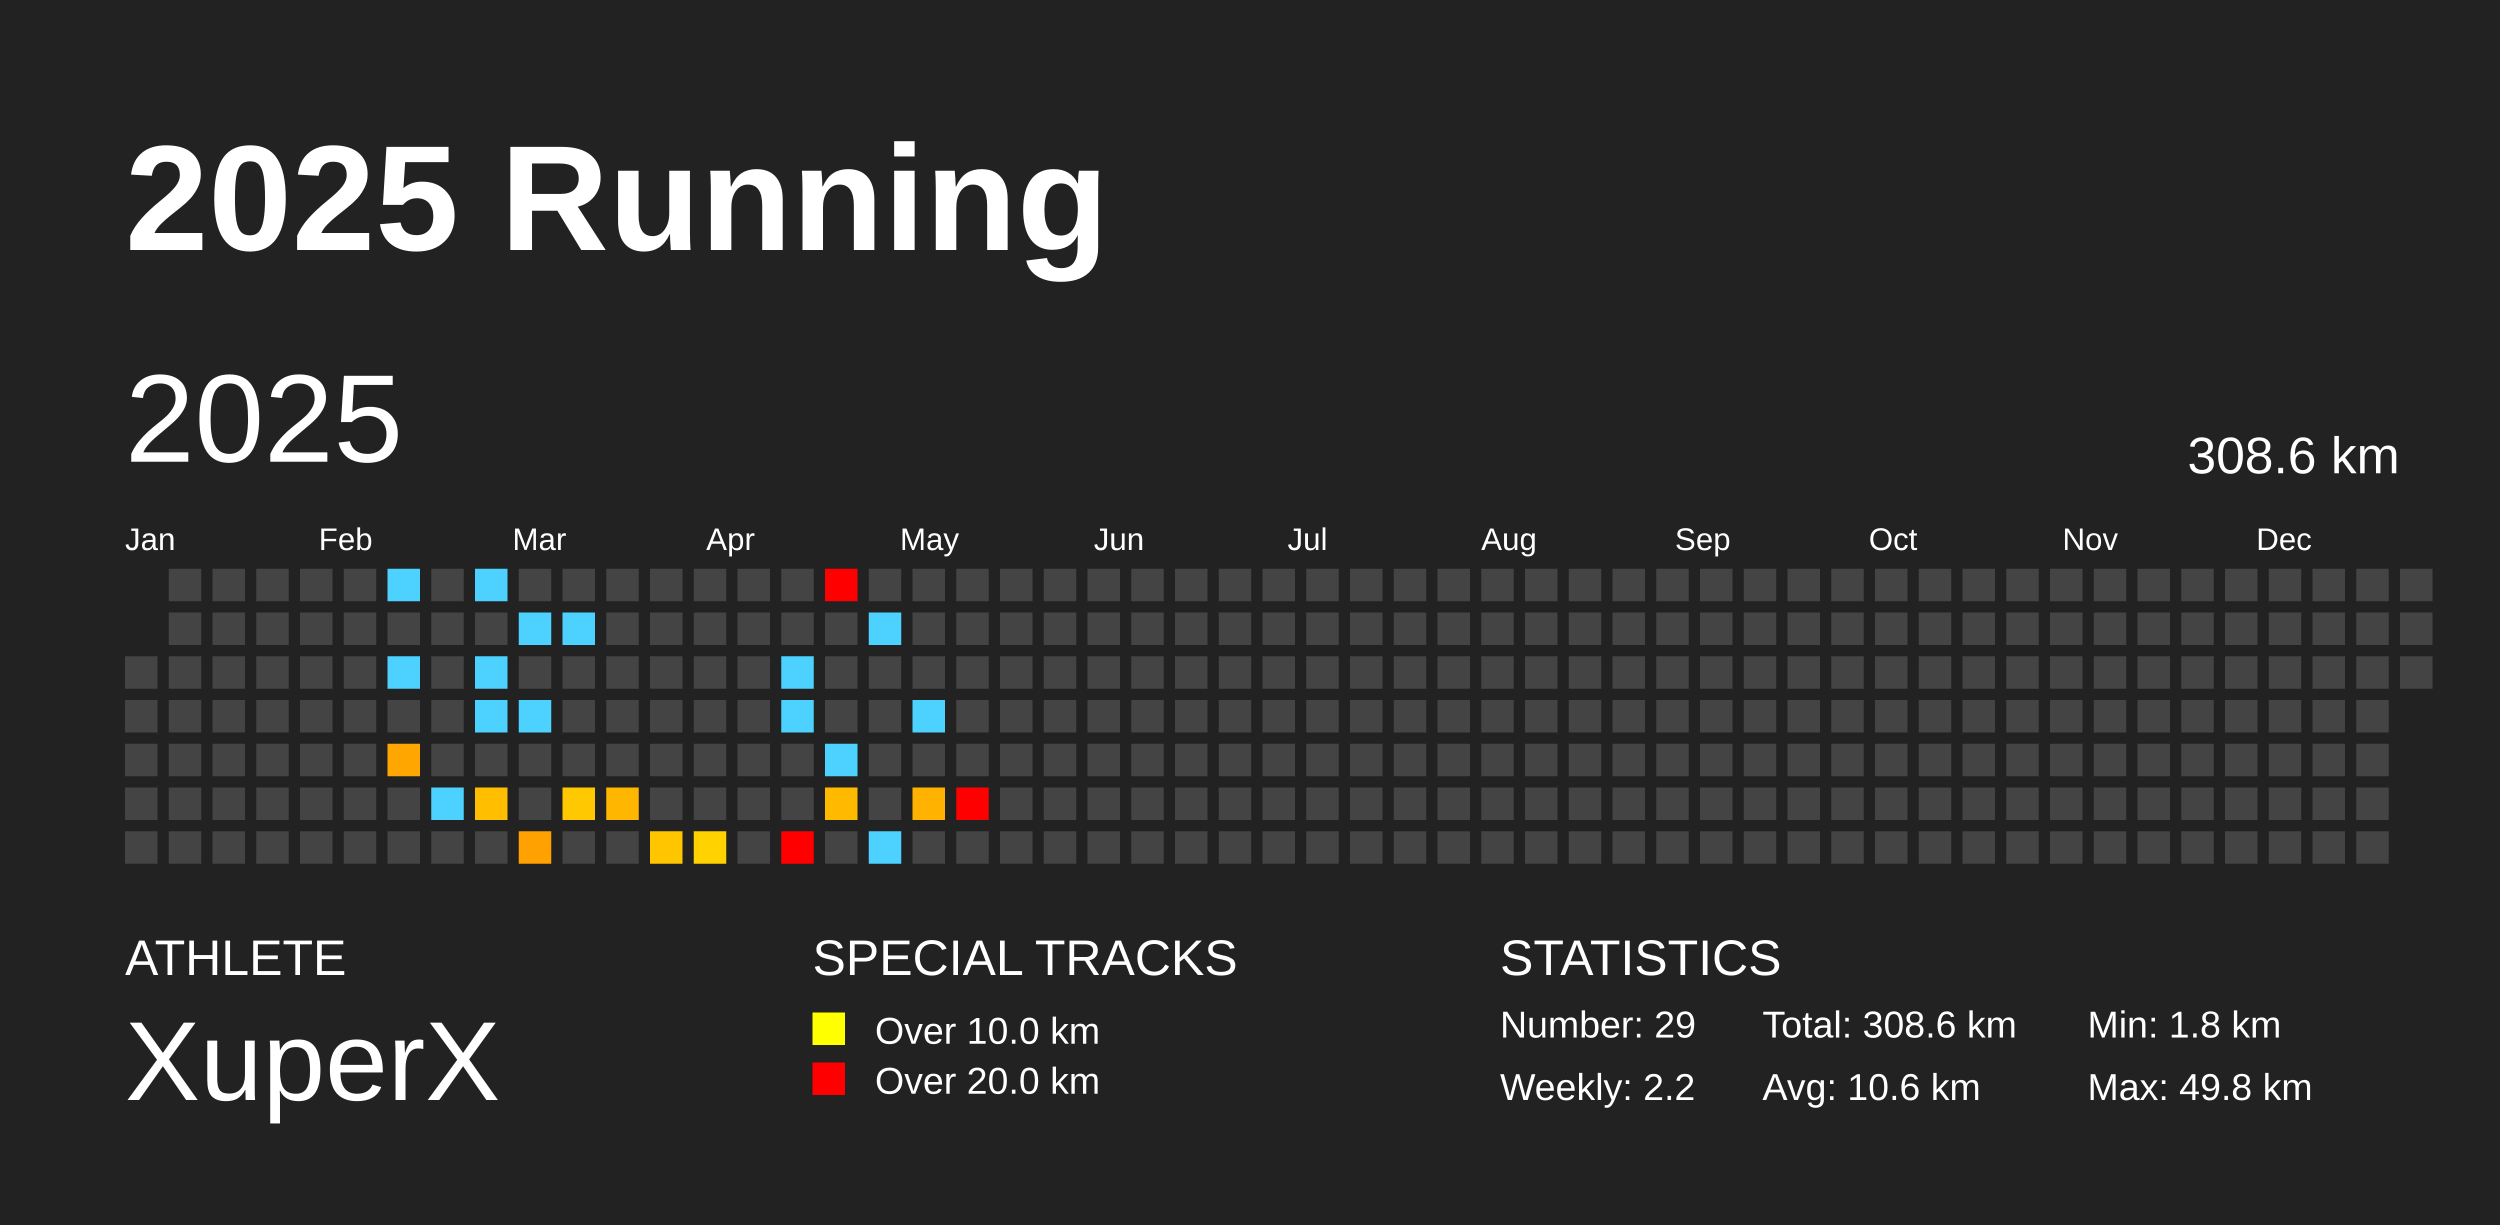
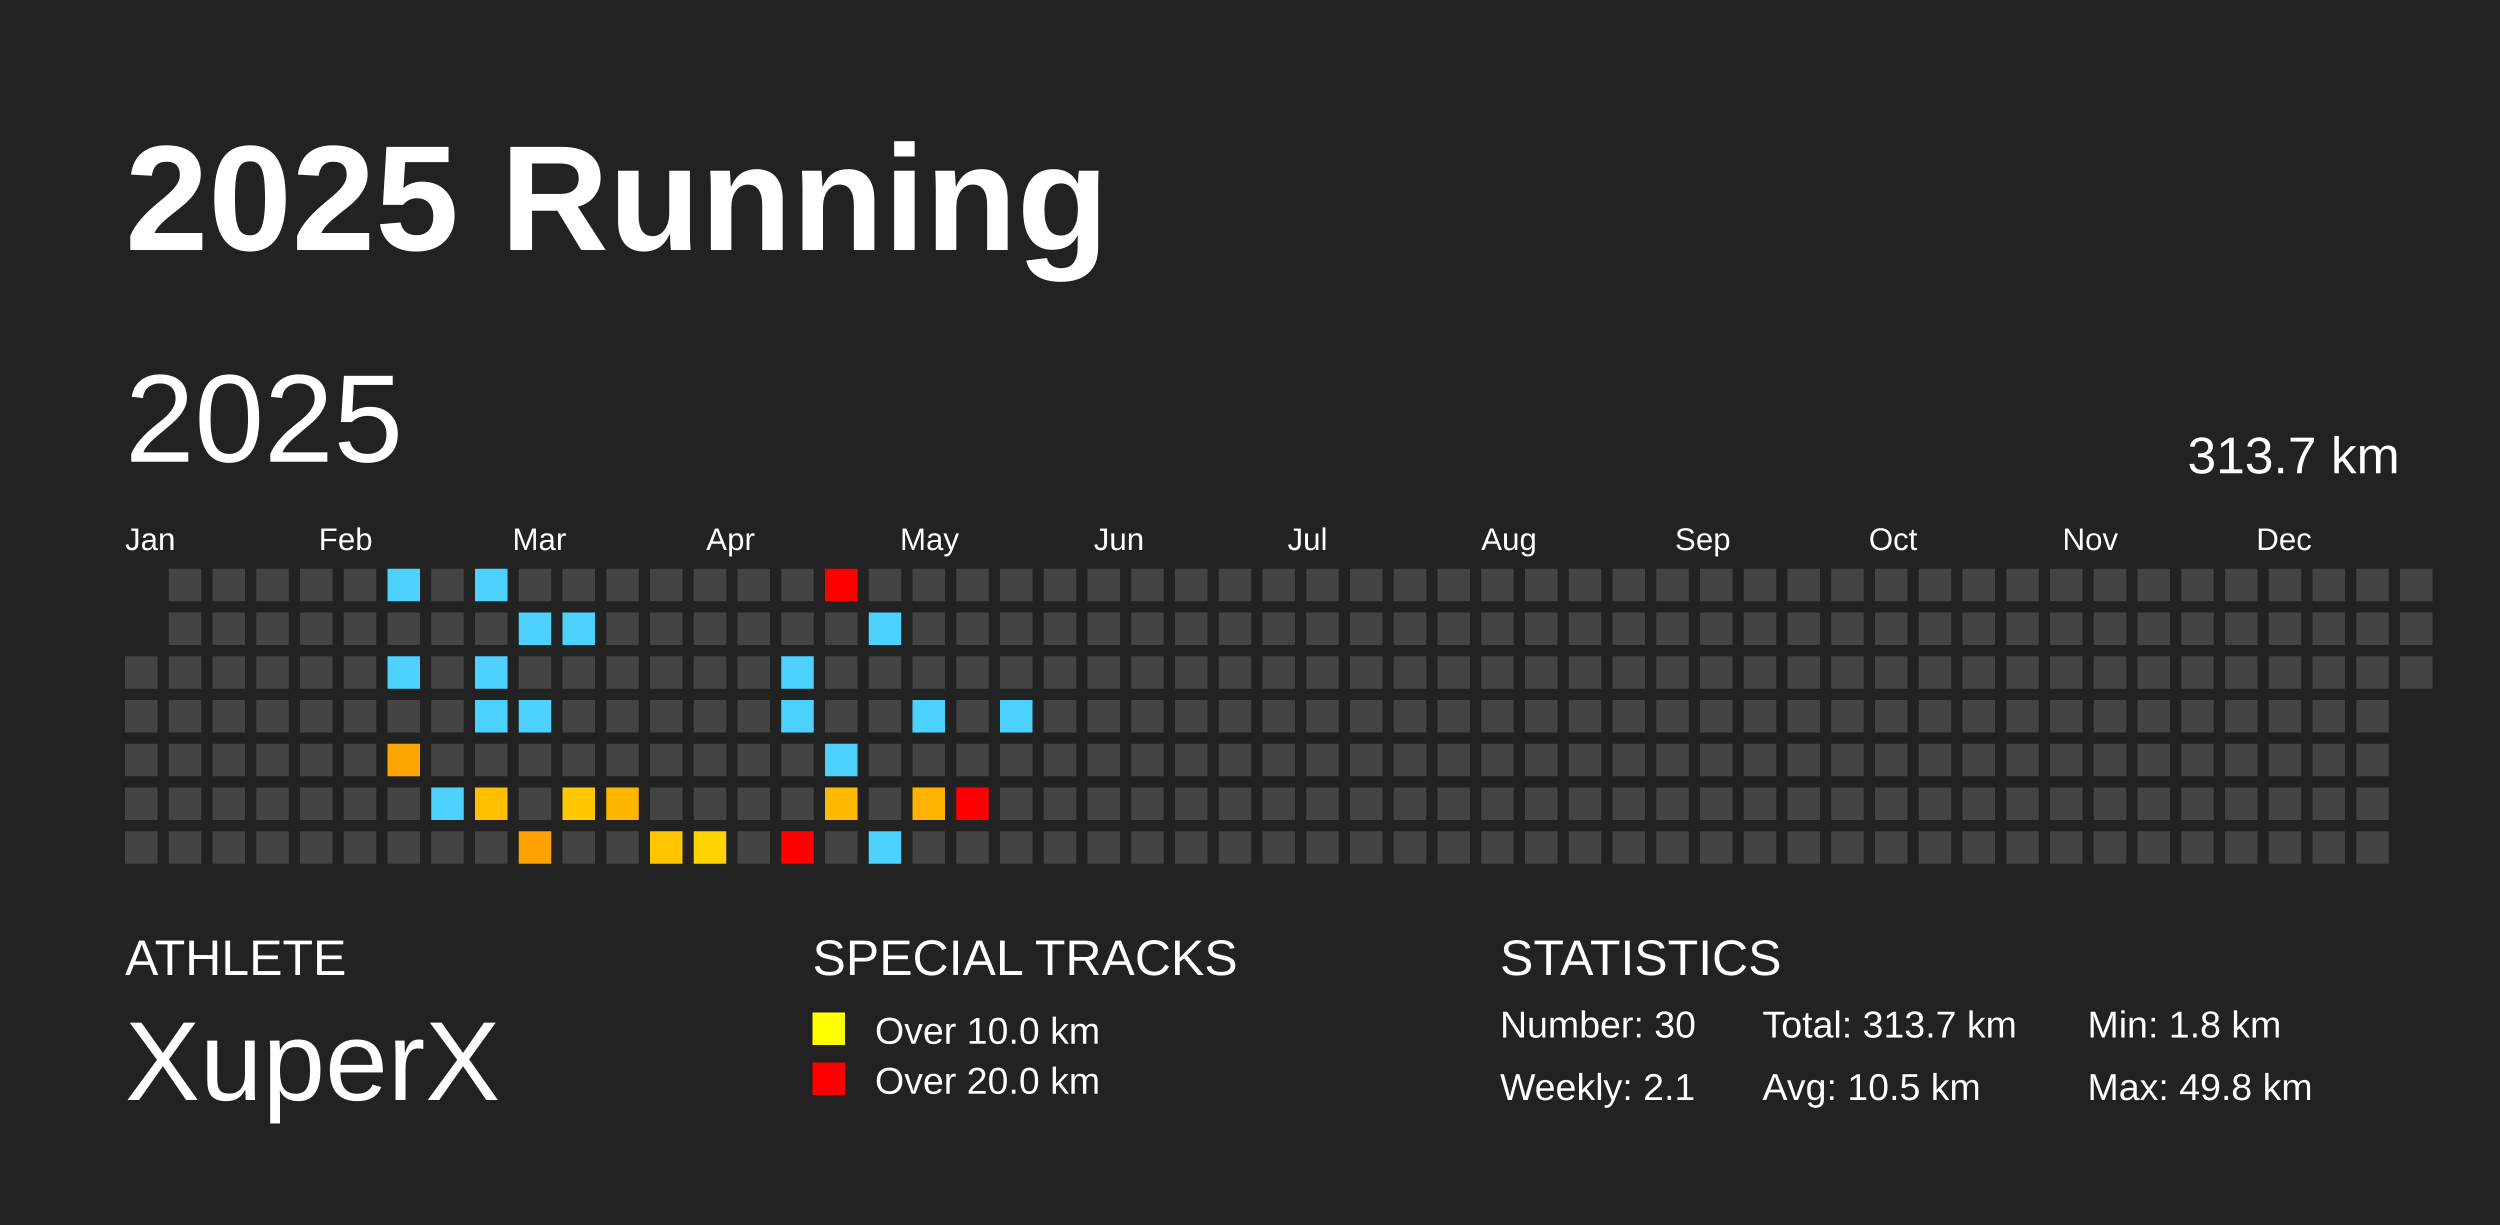
<svg xmlns="http://www.w3.org/2000/svg" baseProfile="full" height="98mm" version="1.1" viewBox="0,0,200,98" width="200mm">
  <defs />
  <rect fill="#222222" height="98" width="200" x="0" y="0" />
  <text fill="#FFFFFF" style="font-size:12px; font-family:Arial; font-weight:bold;" x="10" y="20">2025 Running</text>
  <text fill="#FFFFFF" style="font-size:4px; font-family:Arial" x="10" y="78">ATHLETE</text>
  <text fill="#FFFFFF" style="font-size:9px; font-family:Arial" x="10" y="88">XuperX</text>
  <text fill="#FFFFFF" style="font-size:4px; font-family:Arial" x="65" y="78">SPECIAL TRACKS</text>
  <rect fill="yellow" height="2.6" width="2.6" x="65" y="81" />
  <text fill="#FFFFFF" style="font-size:3px; font-family:Arial" x="70" y="83.5">Over 10.0 km</text>
  <rect fill="red" height="2.6" width="2.6" x="65" y="85" />
  <text fill="#FFFFFF" style="font-size:3px; font-family:Arial" x="70" y="87.5">Over 20.0 km</text>
  <text fill="#FFFFFF" style="font-size:4px; font-family:Arial" x="120" y="78">STATISTICS</text>
-   <text fill="#FFFFFF" style="font-size:3px; font-family:Arial" x="120" y="83">Number: 29</text>
-   <text fill="#FFFFFF" style="font-size:3px; font-family:Arial" x="120" y="88">Weekly: 2.2</text>
-   <text fill="#FFFFFF" style="font-size:3px; font-family:Arial" x="141" y="83">Total: 308.6 km</text>
-   <text fill="#FFFFFF" style="font-size:3px; font-family:Arial" x="141" y="88">Avg: 10.6 km</text>
+   <text fill="#FFFFFF" style="font-size:3px; font-family:Arial" x="120" y="83">Number: 30</text>
+   <text fill="#FFFFFF" style="font-size:3px; font-family:Arial" x="120" y="88">Weekly: 2.1</text>
+   <text fill="#FFFFFF" style="font-size:3px; font-family:Arial" x="141" y="83">Total: 313.7 km</text>
+   <text fill="#FFFFFF" style="font-size:3px; font-family:Arial" x="141" y="88">Avg: 10.5 km</text>
  <text fill="#FFFFFF" style="font-size:3px; font-family:Arial" x="167" y="83">Min: 1.8 km</text>
  <text fill="#FFFFFF" style="font-size:3px; font-family:Arial" x="167" y="88">Max: 49.8 km</text>
  <text dominant-baseline="hanging" fill="#FFFFFF" style="font-size:10.0px; font-family:Arial;" x="10" y="30">2025</text>
-   <text dominant-baseline="hanging" fill="#FFFFFF" style="font-size:4.125px; font-family:Arial;" x="175" y="35">308.6 km</text>
+   <text dominant-baseline="hanging" fill="#FFFFFF" style="font-size:4.125px; font-family:Arial;" x="175" y="35">313.7 km</text>
  <text fill="#FFFFFF" style="font-size:2.5px; font-family:Arial" x="10.0" y="44">Jan</text>
  <text fill="#FFFFFF" style="font-size:2.5px; font-family:Arial" x="25.5" y="44">Feb</text>
  <text fill="#FFFFFF" style="font-size:2.5px; font-family:Arial" x="41.0" y="44">Mar</text>
  <text fill="#FFFFFF" style="font-size:2.5px; font-family:Arial" x="56.5" y="44">Apr</text>
  <text fill="#FFFFFF" style="font-size:2.5px; font-family:Arial" x="72.0" y="44">May</text>
  <text fill="#FFFFFF" style="font-size:2.5px; font-family:Arial" x="87.5" y="44">Jun</text>
  <text fill="#FFFFFF" style="font-size:2.5px; font-family:Arial" x="103.0" y="44">Jul</text>
  <text fill="#FFFFFF" style="font-size:2.5px; font-family:Arial" x="118.5" y="44">Aug</text>
  <text fill="#FFFFFF" style="font-size:2.5px; font-family:Arial" x="134.0" y="44">Sep</text>
  <text fill="#FFFFFF" style="font-size:2.5px; font-family:Arial" x="149.5" y="44">Oct</text>
  <text fill="#FFFFFF" style="font-size:2.5px; font-family:Arial" x="165.0" y="44">Nov</text>
  <text fill="#FFFFFF" style="font-size:2.5px; font-family:Arial" x="180.5" y="44">Dec</text>
  <rect fill="#444444" height="2.6" width="2.6" x="10.0" y="52.5" />
  <rect fill="#444444" height="2.6" width="2.6" x="10.0" y="56.0" />
  <rect fill="#444444" height="2.6" width="2.6" x="10.0" y="59.5" />
  <rect fill="#444444" height="2.6" width="2.6" x="10.0" y="63.0" />
  <rect fill="#444444" height="2.6" width="2.6" x="10.0" y="66.5" />
  <rect fill="#444444" height="2.6" width="2.6" x="13.5" y="45.5" />
  <rect fill="#444444" height="2.6" width="2.6" x="13.5" y="49.0" />
  <rect fill="#444444" height="2.6" width="2.6" x="13.5" y="52.5" />
  <rect fill="#444444" height="2.6" width="2.6" x="13.5" y="56.0" />
  <rect fill="#444444" height="2.6" width="2.6" x="13.5" y="59.5" />
  <rect fill="#444444" height="2.6" width="2.6" x="13.5" y="63.0" />
  <rect fill="#444444" height="2.6" width="2.6" x="13.5" y="66.5" />
  <rect fill="#444444" height="2.6" width="2.6" x="17.0" y="45.5" />
  <rect fill="#444444" height="2.6" width="2.6" x="17.0" y="49.0" />
  <rect fill="#444444" height="2.6" width="2.6" x="17.0" y="52.5" />
  <rect fill="#444444" height="2.6" width="2.6" x="17.0" y="56.0" />
  <rect fill="#444444" height="2.6" width="2.6" x="17.0" y="59.5" />
  <rect fill="#444444" height="2.6" width="2.6" x="17.0" y="63.0" />
  <rect fill="#444444" height="2.6" width="2.6" x="17.0" y="66.5" />
  <rect fill="#444444" height="2.6" width="2.6" x="20.5" y="45.5" />
  <rect fill="#444444" height="2.6" width="2.6" x="20.5" y="49.0" />
  <rect fill="#444444" height="2.6" width="2.6" x="20.5" y="52.5" />
  <rect fill="#444444" height="2.6" width="2.6" x="20.5" y="56.0" />
  <rect fill="#444444" height="2.6" width="2.6" x="20.5" y="59.5" />
  <rect fill="#444444" height="2.6" width="2.6" x="20.5" y="63.0" />
  <rect fill="#444444" height="2.6" width="2.6" x="20.5" y="66.5" />
  <rect fill="#444444" height="2.6" width="2.6" x="24.0" y="45.5" />
  <rect fill="#444444" height="2.6" width="2.6" x="24.0" y="49.0" />
  <rect fill="#444444" height="2.6" width="2.6" x="24.0" y="52.5" />
  <rect fill="#444444" height="2.6" width="2.6" x="24.0" y="56.0" />
  <rect fill="#444444" height="2.6" width="2.6" x="24.0" y="59.5" />
  <rect fill="#444444" height="2.6" width="2.6" x="24.0" y="63.0" />
  <rect fill="#444444" height="2.6" width="2.6" x="24.0" y="66.5" />
  <rect fill="#444444" height="2.6" width="2.6" x="27.5" y="45.5" />
  <rect fill="#444444" height="2.6" width="2.6" x="27.5" y="49.0" />
  <rect fill="#444444" height="2.6" width="2.6" x="27.5" y="52.5" />
  <rect fill="#444444" height="2.6" width="2.6" x="27.5" y="56.0" />
  <rect fill="#444444" height="2.6" width="2.6" x="27.5" y="59.5" />
  <rect fill="#444444" height="2.6" width="2.6" x="27.5" y="63.0" />
  <rect fill="#444444" height="2.6" width="2.6" x="27.5" y="66.5" />
  <rect fill="#4dd2ff" height="2.6" width="2.6" x="31.0" y="45.5" />
  <rect fill="#444444" height="2.6" width="2.6" x="31.0" y="49.0" />
  <rect fill="#4dd2ff" height="2.6" width="2.6" x="31.0" y="52.5" />
  <rect fill="#444444" height="2.6" width="2.6" x="31.0" y="56.0" />
  <rect fill="#ffa700" height="2.6" width="2.6" x="31.0" y="59.5" />
  <rect fill="#444444" height="2.6" width="2.6" x="31.0" y="63.0" />
  <rect fill="#444444" height="2.6" width="2.6" x="31.0" y="66.5" />
  <rect fill="#444444" height="2.6" width="2.6" x="34.5" y="45.5" />
  <rect fill="#444444" height="2.6" width="2.6" x="34.5" y="49.0" />
  <rect fill="#444444" height="2.6" width="2.6" x="34.5" y="52.5" />
  <rect fill="#444444" height="2.6" width="2.6" x="34.5" y="56.0" />
  <rect fill="#444444" height="2.6" width="2.6" x="34.5" y="59.5" />
  <rect fill="#4dd2ff" height="2.6" width="2.6" x="34.5" y="63.0" />
  <rect fill="#444444" height="2.6" width="2.6" x="34.5" y="66.5" />
  <rect fill="#4dd2ff" height="2.6" width="2.6" x="38.0" y="45.5" />
  <rect fill="#444444" height="2.6" width="2.6" x="38.0" y="49.0" />
  <rect fill="#4dd2ff" height="2.6" width="2.6" x="38.0" y="52.5" />
  <rect fill="#4dd2ff" height="2.6" width="2.6" x="38.0" y="56.0" />
  <rect fill="#444444" height="2.6" width="2.6" x="38.0" y="59.5" />
  <rect fill="#ffbe00" height="2.6" width="2.6" x="38.0" y="63.0" />
  <rect fill="#444444" height="2.6" width="2.6" x="38.0" y="66.5" />
  <rect fill="#444444" height="2.6" width="2.6" x="41.5" y="45.5" />
  <rect fill="#4dd2ff" height="2.6" width="2.6" x="41.5" y="49.0" />
  <rect fill="#444444" height="2.6" width="2.6" x="41.5" y="52.5" />
  <rect fill="#4dd2ff" height="2.6" width="2.6" x="41.5" y="56.0" />
  <rect fill="#444444" height="2.6" width="2.6" x="41.5" y="59.5" />
  <rect fill="#444444" height="2.6" width="2.6" x="41.5" y="63.0" />
  <rect fill="#ffa100" height="2.6" width="2.6" x="41.5" y="66.5" />
  <rect fill="#444444" height="2.6" width="2.6" x="45.0" y="45.5" />
  <rect fill="#4dd2ff" height="2.6" width="2.6" x="45.0" y="49.0" />
  <rect fill="#444444" height="2.6" width="2.6" x="45.0" y="52.5" />
  <rect fill="#444444" height="2.6" width="2.6" x="45.0" y="56.0" />
  <rect fill="#444444" height="2.6" width="2.6" x="45.0" y="59.5" />
  <rect fill="#ffc800" height="2.6" width="2.6" x="45.0" y="63.0" />
  <rect fill="#444444" height="2.6" width="2.6" x="45.0" y="66.5" />
  <rect fill="#444444" height="2.6" width="2.6" x="48.5" y="45.5" />
  <rect fill="#444444" height="2.6" width="2.6" x="48.5" y="49.0" />
  <rect fill="#444444" height="2.6" width="2.6" x="48.5" y="52.5" />
  <rect fill="#444444" height="2.6" width="2.6" x="48.5" y="56.0" />
  <rect fill="#444444" height="2.6" width="2.6" x="48.5" y="59.5" />
  <rect fill="#ffb600" height="2.6" width="2.6" x="48.5" y="63.0" />
  <rect fill="#444444" height="2.6" width="2.6" x="48.5" y="66.5" />
  <rect fill="#444444" height="2.6" width="2.6" x="52.0" y="45.5" />
  <rect fill="#444444" height="2.6" width="2.6" x="52.0" y="49.0" />
  <rect fill="#444444" height="2.6" width="2.6" x="52.0" y="52.5" />
  <rect fill="#444444" height="2.6" width="2.6" x="52.0" y="56.0" />
  <rect fill="#444444" height="2.6" width="2.6" x="52.0" y="59.5" />
  <rect fill="#444444" height="2.6" width="2.6" x="52.0" y="63.0" />
  <rect fill="#ffc600" height="2.6" width="2.6" x="52.0" y="66.5" />
  <rect fill="#444444" height="2.6" width="2.6" x="55.5" y="45.5" />
  <rect fill="#444444" height="2.6" width="2.6" x="55.5" y="49.0" />
  <rect fill="#444444" height="2.6" width="2.6" x="55.5" y="52.5" />
  <rect fill="#444444" height="2.6" width="2.6" x="55.5" y="56.0" />
  <rect fill="#444444" height="2.6" width="2.6" x="55.5" y="59.5" />
  <rect fill="#444444" height="2.6" width="2.6" x="55.5" y="63.0" />
  <rect fill="#ffd200" height="2.6" width="2.6" x="55.5" y="66.5" />
  <rect fill="#444444" height="2.6" width="2.6" x="59.0" y="45.5" />
  <rect fill="#444444" height="2.6" width="2.6" x="59.0" y="49.0" />
  <rect fill="#444444" height="2.6" width="2.6" x="59.0" y="52.5" />
  <rect fill="#444444" height="2.6" width="2.6" x="59.0" y="56.0" />
  <rect fill="#444444" height="2.6" width="2.6" x="59.0" y="59.5" />
  <rect fill="#444444" height="2.6" width="2.6" x="59.0" y="63.0" />
  <rect fill="#444444" height="2.6" width="2.6" x="59.0" y="66.5" />
  <rect fill="#444444" height="2.6" width="2.6" x="62.5" y="45.5" />
  <rect fill="#444444" height="2.6" width="2.6" x="62.5" y="49.0" />
  <rect fill="#4dd2ff" height="2.6" width="2.6" x="62.5" y="52.5" />
  <rect fill="#4dd2ff" height="2.6" width="2.6" x="62.5" y="56.0" />
  <rect fill="#444444" height="2.6" width="2.6" x="62.5" y="59.5" />
  <rect fill="#444444" height="2.6" width="2.6" x="62.5" y="63.0" />
  <rect fill="red" height="2.6" width="2.6" x="62.5" y="66.5" />
  <rect fill="red" height="2.6" width="2.6" x="66.0" y="45.5" />
  <rect fill="#444444" height="2.6" width="2.6" x="66.0" y="49.0" />
  <rect fill="#444444" height="2.6" width="2.6" x="66.0" y="52.5" />
  <rect fill="#444444" height="2.6" width="2.6" x="66.0" y="56.0" />
  <rect fill="#4dd2ff" height="2.6" width="2.6" x="66.0" y="59.5" />
  <rect fill="#ffba00" height="2.6" width="2.6" x="66.0" y="63.0" />
  <rect fill="#444444" height="2.6" width="2.6" x="66.0" y="66.5" />
  <rect fill="#444444" height="2.6" width="2.6" x="69.5" y="45.5" />
  <rect fill="#4dd2ff" height="2.6" width="2.6" x="69.5" y="49.0" />
  <rect fill="#444444" height="2.6" width="2.6" x="69.5" y="52.5" />
  <rect fill="#444444" height="2.6" width="2.6" x="69.5" y="56.0" />
  <rect fill="#444444" height="2.6" width="2.6" x="69.5" y="59.5" />
  <rect fill="#444444" height="2.6" width="2.6" x="69.5" y="63.0" />
  <rect fill="#4dd2ff" height="2.6" width="2.6" x="69.5" y="66.5" />
  <rect fill="#444444" height="2.6" width="2.6" x="73.0" y="45.5" />
  <rect fill="#444444" height="2.6" width="2.6" x="73.0" y="49.0" />
  <rect fill="#444444" height="2.6" width="2.6" x="73.0" y="52.5" />
  <rect fill="#4dd2ff" height="2.6" width="2.6" x="73.0" y="56.0" />
  <rect fill="#444444" height="2.6" width="2.6" x="73.0" y="59.5" />
  <rect fill="#ffb300" height="2.6" width="2.6" x="73.0" y="63.0" />
  <rect fill="#444444" height="2.6" width="2.6" x="73.0" y="66.5" />
  <rect fill="#444444" height="2.6" width="2.6" x="76.5" y="45.5" />
  <rect fill="#444444" height="2.6" width="2.6" x="76.5" y="49.0" />
  <rect fill="#444444" height="2.6" width="2.6" x="76.5" y="52.5" />
  <rect fill="#444444" height="2.6" width="2.6" x="76.5" y="56.0" />
  <rect fill="#444444" height="2.6" width="2.6" x="76.5" y="59.5" />
  <rect fill="red" height="2.6" width="2.6" x="76.5" y="63.0" />
  <rect fill="#444444" height="2.6" width="2.6" x="76.5" y="66.5" />
  <rect fill="#444444" height="2.6" width="2.6" x="80.0" y="45.5" />
  <rect fill="#444444" height="2.6" width="2.6" x="80.0" y="49.0" />
  <rect fill="#444444" height="2.6" width="2.6" x="80.0" y="52.5" />
-   <rect fill="#444444" height="2.6" width="2.6" x="80.0" y="56.0" />
+   <rect fill="#4dd2ff" height="2.6" width="2.6" x="80.0" y="56.0" />
  <rect fill="#444444" height="2.6" width="2.6" x="80.0" y="59.5" />
  <rect fill="#444444" height="2.6" width="2.6" x="80.0" y="63.0" />
  <rect fill="#444444" height="2.6" width="2.6" x="80.0" y="66.5" />
  <rect fill="#444444" height="2.6" width="2.6" x="83.5" y="45.5" />
  <rect fill="#444444" height="2.6" width="2.6" x="83.5" y="49.0" />
  <rect fill="#444444" height="2.6" width="2.6" x="83.5" y="52.5" />
  <rect fill="#444444" height="2.6" width="2.6" x="83.5" y="56.0" />
  <rect fill="#444444" height="2.6" width="2.6" x="83.5" y="59.5" />
  <rect fill="#444444" height="2.6" width="2.6" x="83.5" y="63.0" />
  <rect fill="#444444" height="2.6" width="2.6" x="83.5" y="66.5" />
  <rect fill="#444444" height="2.6" width="2.6" x="87.0" y="45.5" />
  <rect fill="#444444" height="2.6" width="2.6" x="87.0" y="49.0" />
  <rect fill="#444444" height="2.6" width="2.6" x="87.0" y="52.5" />
  <rect fill="#444444" height="2.6" width="2.6" x="87.0" y="56.0" />
  <rect fill="#444444" height="2.6" width="2.6" x="87.0" y="59.5" />
  <rect fill="#444444" height="2.6" width="2.6" x="87.0" y="63.0" />
  <rect fill="#444444" height="2.6" width="2.6" x="87.0" y="66.5" />
  <rect fill="#444444" height="2.6" width="2.6" x="90.5" y="45.5" />
  <rect fill="#444444" height="2.6" width="2.6" x="90.5" y="49.0" />
  <rect fill="#444444" height="2.6" width="2.6" x="90.5" y="52.5" />
  <rect fill="#444444" height="2.6" width="2.6" x="90.5" y="56.0" />
  <rect fill="#444444" height="2.6" width="2.6" x="90.5" y="59.5" />
  <rect fill="#444444" height="2.6" width="2.6" x="90.5" y="63.0" />
  <rect fill="#444444" height="2.6" width="2.6" x="90.5" y="66.5" />
  <rect fill="#444444" height="2.6" width="2.6" x="94.0" y="45.5" />
  <rect fill="#444444" height="2.6" width="2.6" x="94.0" y="49.0" />
  <rect fill="#444444" height="2.6" width="2.6" x="94.0" y="52.5" />
  <rect fill="#444444" height="2.6" width="2.6" x="94.0" y="56.0" />
  <rect fill="#444444" height="2.6" width="2.6" x="94.0" y="59.5" />
  <rect fill="#444444" height="2.6" width="2.6" x="94.0" y="63.0" />
  <rect fill="#444444" height="2.6" width="2.6" x="94.0" y="66.5" />
  <rect fill="#444444" height="2.6" width="2.6" x="97.5" y="45.5" />
  <rect fill="#444444" height="2.6" width="2.6" x="97.5" y="49.0" />
  <rect fill="#444444" height="2.6" width="2.6" x="97.5" y="52.5" />
  <rect fill="#444444" height="2.6" width="2.6" x="97.5" y="56.0" />
  <rect fill="#444444" height="2.6" width="2.6" x="97.5" y="59.5" />
  <rect fill="#444444" height="2.6" width="2.6" x="97.5" y="63.0" />
  <rect fill="#444444" height="2.6" width="2.6" x="97.5" y="66.5" />
  <rect fill="#444444" height="2.6" width="2.6" x="101.0" y="45.5" />
  <rect fill="#444444" height="2.6" width="2.6" x="101.0" y="49.0" />
  <rect fill="#444444" height="2.6" width="2.6" x="101.0" y="52.5" />
  <rect fill="#444444" height="2.6" width="2.6" x="101.0" y="56.0" />
  <rect fill="#444444" height="2.6" width="2.6" x="101.0" y="59.5" />
  <rect fill="#444444" height="2.6" width="2.6" x="101.0" y="63.0" />
  <rect fill="#444444" height="2.6" width="2.6" x="101.0" y="66.5" />
  <rect fill="#444444" height="2.6" width="2.6" x="104.5" y="45.5" />
  <rect fill="#444444" height="2.6" width="2.6" x="104.5" y="49.0" />
  <rect fill="#444444" height="2.6" width="2.6" x="104.5" y="52.5" />
  <rect fill="#444444" height="2.6" width="2.6" x="104.5" y="56.0" />
  <rect fill="#444444" height="2.6" width="2.6" x="104.5" y="59.5" />
  <rect fill="#444444" height="2.6" width="2.6" x="104.5" y="63.0" />
  <rect fill="#444444" height="2.6" width="2.6" x="104.5" y="66.5" />
  <rect fill="#444444" height="2.6" width="2.6" x="108.0" y="45.5" />
  <rect fill="#444444" height="2.6" width="2.6" x="108.0" y="49.0" />
  <rect fill="#444444" height="2.6" width="2.6" x="108.0" y="52.5" />
  <rect fill="#444444" height="2.6" width="2.6" x="108.0" y="56.0" />
  <rect fill="#444444" height="2.6" width="2.6" x="108.0" y="59.5" />
  <rect fill="#444444" height="2.6" width="2.6" x="108.0" y="63.0" />
  <rect fill="#444444" height="2.6" width="2.6" x="108.0" y="66.5" />
  <rect fill="#444444" height="2.6" width="2.6" x="111.5" y="45.5" />
  <rect fill="#444444" height="2.6" width="2.6" x="111.5" y="49.0" />
  <rect fill="#444444" height="2.6" width="2.6" x="111.5" y="52.5" />
  <rect fill="#444444" height="2.6" width="2.6" x="111.5" y="56.0" />
  <rect fill="#444444" height="2.6" width="2.6" x="111.5" y="59.5" />
  <rect fill="#444444" height="2.6" width="2.6" x="111.5" y="63.0" />
  <rect fill="#444444" height="2.6" width="2.6" x="111.5" y="66.5" />
  <rect fill="#444444" height="2.6" width="2.6" x="115.0" y="45.5" />
  <rect fill="#444444" height="2.6" width="2.6" x="115.0" y="49.0" />
  <rect fill="#444444" height="2.6" width="2.6" x="115.0" y="52.5" />
  <rect fill="#444444" height="2.6" width="2.6" x="115.0" y="56.0" />
  <rect fill="#444444" height="2.6" width="2.6" x="115.0" y="59.5" />
  <rect fill="#444444" height="2.6" width="2.6" x="115.0" y="63.0" />
  <rect fill="#444444" height="2.6" width="2.6" x="115.0" y="66.5" />
  <rect fill="#444444" height="2.6" width="2.6" x="118.5" y="45.5" />
  <rect fill="#444444" height="2.6" width="2.6" x="118.5" y="49.0" />
  <rect fill="#444444" height="2.6" width="2.6" x="118.5" y="52.5" />
  <rect fill="#444444" height="2.6" width="2.6" x="118.5" y="56.0" />
  <rect fill="#444444" height="2.6" width="2.6" x="118.5" y="59.5" />
  <rect fill="#444444" height="2.6" width="2.6" x="118.5" y="63.0" />
  <rect fill="#444444" height="2.6" width="2.6" x="118.5" y="66.5" />
  <rect fill="#444444" height="2.6" width="2.6" x="122.0" y="45.5" />
  <rect fill="#444444" height="2.6" width="2.6" x="122.0" y="49.0" />
  <rect fill="#444444" height="2.6" width="2.6" x="122.0" y="52.5" />
  <rect fill="#444444" height="2.6" width="2.6" x="122.0" y="56.0" />
  <rect fill="#444444" height="2.6" width="2.6" x="122.0" y="59.5" />
  <rect fill="#444444" height="2.6" width="2.6" x="122.0" y="63.0" />
  <rect fill="#444444" height="2.6" width="2.6" x="122.0" y="66.5" />
  <rect fill="#444444" height="2.6" width="2.6" x="125.5" y="45.5" />
  <rect fill="#444444" height="2.6" width="2.6" x="125.5" y="49.0" />
  <rect fill="#444444" height="2.6" width="2.6" x="125.5" y="52.5" />
  <rect fill="#444444" height="2.6" width="2.6" x="125.5" y="56.0" />
  <rect fill="#444444" height="2.6" width="2.6" x="125.5" y="59.5" />
  <rect fill="#444444" height="2.6" width="2.6" x="125.5" y="63.0" />
  <rect fill="#444444" height="2.6" width="2.6" x="125.5" y="66.5" />
  <rect fill="#444444" height="2.6" width="2.6" x="129.0" y="45.5" />
  <rect fill="#444444" height="2.6" width="2.6" x="129.0" y="49.0" />
  <rect fill="#444444" height="2.6" width="2.6" x="129.0" y="52.5" />
  <rect fill="#444444" height="2.6" width="2.6" x="129.0" y="56.0" />
  <rect fill="#444444" height="2.6" width="2.6" x="129.0" y="59.5" />
  <rect fill="#444444" height="2.6" width="2.6" x="129.0" y="63.0" />
  <rect fill="#444444" height="2.6" width="2.6" x="129.0" y="66.5" />
  <rect fill="#444444" height="2.6" width="2.6" x="132.5" y="45.5" />
  <rect fill="#444444" height="2.6" width="2.6" x="132.5" y="49.0" />
  <rect fill="#444444" height="2.6" width="2.6" x="132.5" y="52.5" />
  <rect fill="#444444" height="2.6" width="2.6" x="132.5" y="56.0" />
  <rect fill="#444444" height="2.6" width="2.6" x="132.5" y="59.5" />
  <rect fill="#444444" height="2.6" width="2.6" x="132.5" y="63.0" />
  <rect fill="#444444" height="2.6" width="2.6" x="132.5" y="66.5" />
  <rect fill="#444444" height="2.6" width="2.6" x="136.0" y="45.5" />
  <rect fill="#444444" height="2.6" width="2.6" x="136.0" y="49.0" />
  <rect fill="#444444" height="2.6" width="2.6" x="136.0" y="52.5" />
  <rect fill="#444444" height="2.6" width="2.6" x="136.0" y="56.0" />
  <rect fill="#444444" height="2.6" width="2.6" x="136.0" y="59.5" />
  <rect fill="#444444" height="2.6" width="2.6" x="136.0" y="63.0" />
  <rect fill="#444444" height="2.6" width="2.6" x="136.0" y="66.5" />
  <rect fill="#444444" height="2.6" width="2.6" x="139.5" y="45.5" />
  <rect fill="#444444" height="2.6" width="2.6" x="139.5" y="49.0" />
  <rect fill="#444444" height="2.6" width="2.6" x="139.5" y="52.5" />
  <rect fill="#444444" height="2.6" width="2.6" x="139.5" y="56.0" />
  <rect fill="#444444" height="2.6" width="2.6" x="139.5" y="59.5" />
  <rect fill="#444444" height="2.6" width="2.6" x="139.5" y="63.0" />
  <rect fill="#444444" height="2.6" width="2.6" x="139.5" y="66.5" />
  <rect fill="#444444" height="2.6" width="2.6" x="143.0" y="45.5" />
  <rect fill="#444444" height="2.6" width="2.6" x="143.0" y="49.0" />
  <rect fill="#444444" height="2.6" width="2.6" x="143.0" y="52.5" />
  <rect fill="#444444" height="2.6" width="2.6" x="143.0" y="56.0" />
  <rect fill="#444444" height="2.6" width="2.6" x="143.0" y="59.5" />
  <rect fill="#444444" height="2.6" width="2.6" x="143.0" y="63.0" />
  <rect fill="#444444" height="2.6" width="2.6" x="143.0" y="66.5" />
  <rect fill="#444444" height="2.6" width="2.6" x="146.5" y="45.5" />
  <rect fill="#444444" height="2.6" width="2.6" x="146.5" y="49.0" />
  <rect fill="#444444" height="2.6" width="2.6" x="146.5" y="52.5" />
  <rect fill="#444444" height="2.6" width="2.6" x="146.5" y="56.0" />
  <rect fill="#444444" height="2.6" width="2.6" x="146.5" y="59.5" />
  <rect fill="#444444" height="2.6" width="2.6" x="146.5" y="63.0" />
  <rect fill="#444444" height="2.6" width="2.6" x="146.5" y="66.5" />
  <rect fill="#444444" height="2.6" width="2.6" x="150.0" y="45.5" />
  <rect fill="#444444" height="2.6" width="2.6" x="150.0" y="49.0" />
  <rect fill="#444444" height="2.6" width="2.6" x="150.0" y="52.5" />
  <rect fill="#444444" height="2.6" width="2.6" x="150.0" y="56.0" />
  <rect fill="#444444" height="2.6" width="2.6" x="150.0" y="59.5" />
  <rect fill="#444444" height="2.6" width="2.6" x="150.0" y="63.0" />
  <rect fill="#444444" height="2.6" width="2.6" x="150.0" y="66.5" />
  <rect fill="#444444" height="2.6" width="2.6" x="153.5" y="45.5" />
  <rect fill="#444444" height="2.6" width="2.6" x="153.5" y="49.0" />
  <rect fill="#444444" height="2.6" width="2.6" x="153.5" y="52.5" />
  <rect fill="#444444" height="2.6" width="2.6" x="153.5" y="56.0" />
  <rect fill="#444444" height="2.6" width="2.6" x="153.5" y="59.5" />
  <rect fill="#444444" height="2.6" width="2.6" x="153.5" y="63.0" />
  <rect fill="#444444" height="2.6" width="2.6" x="153.5" y="66.5" />
  <rect fill="#444444" height="2.6" width="2.6" x="157.0" y="45.5" />
  <rect fill="#444444" height="2.6" width="2.6" x="157.0" y="49.0" />
  <rect fill="#444444" height="2.6" width="2.6" x="157.0" y="52.5" />
  <rect fill="#444444" height="2.6" width="2.6" x="157.0" y="56.0" />
  <rect fill="#444444" height="2.6" width="2.6" x="157.0" y="59.5" />
  <rect fill="#444444" height="2.6" width="2.6" x="157.0" y="63.0" />
  <rect fill="#444444" height="2.6" width="2.6" x="157.0" y="66.5" />
  <rect fill="#444444" height="2.6" width="2.6" x="160.5" y="45.5" />
  <rect fill="#444444" height="2.6" width="2.6" x="160.5" y="49.0" />
  <rect fill="#444444" height="2.6" width="2.6" x="160.5" y="52.5" />
  <rect fill="#444444" height="2.6" width="2.6" x="160.5" y="56.0" />
  <rect fill="#444444" height="2.6" width="2.6" x="160.5" y="59.5" />
  <rect fill="#444444" height="2.6" width="2.6" x="160.5" y="63.0" />
  <rect fill="#444444" height="2.6" width="2.6" x="160.5" y="66.5" />
  <rect fill="#444444" height="2.6" width="2.6" x="164.0" y="45.5" />
  <rect fill="#444444" height="2.6" width="2.6" x="164.0" y="49.0" />
  <rect fill="#444444" height="2.6" width="2.6" x="164.0" y="52.5" />
  <rect fill="#444444" height="2.6" width="2.6" x="164.0" y="56.0" />
  <rect fill="#444444" height="2.6" width="2.6" x="164.0" y="59.5" />
  <rect fill="#444444" height="2.6" width="2.6" x="164.0" y="63.0" />
  <rect fill="#444444" height="2.6" width="2.6" x="164.0" y="66.5" />
  <rect fill="#444444" height="2.6" width="2.6" x="167.5" y="45.5" />
  <rect fill="#444444" height="2.6" width="2.6" x="167.5" y="49.0" />
  <rect fill="#444444" height="2.6" width="2.6" x="167.5" y="52.5" />
  <rect fill="#444444" height="2.6" width="2.6" x="167.5" y="56.0" />
  <rect fill="#444444" height="2.6" width="2.6" x="167.5" y="59.5" />
  <rect fill="#444444" height="2.6" width="2.6" x="167.5" y="63.0" />
  <rect fill="#444444" height="2.6" width="2.6" x="167.5" y="66.5" />
  <rect fill="#444444" height="2.6" width="2.6" x="171.0" y="45.5" />
  <rect fill="#444444" height="2.6" width="2.6" x="171.0" y="49.0" />
  <rect fill="#444444" height="2.6" width="2.6" x="171.0" y="52.5" />
  <rect fill="#444444" height="2.6" width="2.6" x="171.0" y="56.0" />
  <rect fill="#444444" height="2.6" width="2.6" x="171.0" y="59.5" />
  <rect fill="#444444" height="2.6" width="2.6" x="171.0" y="63.0" />
  <rect fill="#444444" height="2.6" width="2.6" x="171.0" y="66.5" />
  <rect fill="#444444" height="2.6" width="2.6" x="174.5" y="45.5" />
  <rect fill="#444444" height="2.6" width="2.6" x="174.5" y="49.0" />
  <rect fill="#444444" height="2.6" width="2.6" x="174.5" y="52.5" />
  <rect fill="#444444" height="2.6" width="2.6" x="174.5" y="56.0" />
  <rect fill="#444444" height="2.6" width="2.6" x="174.5" y="59.5" />
  <rect fill="#444444" height="2.6" width="2.6" x="174.5" y="63.0" />
  <rect fill="#444444" height="2.6" width="2.6" x="174.5" y="66.5" />
  <rect fill="#444444" height="2.6" width="2.6" x="178.0" y="45.5" />
  <rect fill="#444444" height="2.6" width="2.6" x="178.0" y="49.0" />
  <rect fill="#444444" height="2.6" width="2.6" x="178.0" y="52.5" />
  <rect fill="#444444" height="2.6" width="2.6" x="178.0" y="56.0" />
  <rect fill="#444444" height="2.6" width="2.6" x="178.0" y="59.5" />
  <rect fill="#444444" height="2.6" width="2.6" x="178.0" y="63.0" />
  <rect fill="#444444" height="2.6" width="2.6" x="178.0" y="66.5" />
  <rect fill="#444444" height="2.6" width="2.6" x="181.5" y="45.5" />
  <rect fill="#444444" height="2.6" width="2.6" x="181.5" y="49.0" />
  <rect fill="#444444" height="2.6" width="2.6" x="181.5" y="52.5" />
  <rect fill="#444444" height="2.6" width="2.6" x="181.5" y="56.0" />
  <rect fill="#444444" height="2.6" width="2.6" x="181.5" y="59.5" />
  <rect fill="#444444" height="2.6" width="2.6" x="181.5" y="63.0" />
  <rect fill="#444444" height="2.6" width="2.6" x="181.5" y="66.5" />
  <rect fill="#444444" height="2.6" width="2.6" x="185.0" y="45.5" />
  <rect fill="#444444" height="2.6" width="2.6" x="185.0" y="49.0" />
  <rect fill="#444444" height="2.6" width="2.6" x="185.0" y="52.5" />
  <rect fill="#444444" height="2.6" width="2.6" x="185.0" y="56.0" />
  <rect fill="#444444" height="2.6" width="2.6" x="185.0" y="59.5" />
  <rect fill="#444444" height="2.6" width="2.6" x="185.0" y="63.0" />
  <rect fill="#444444" height="2.6" width="2.6" x="185.0" y="66.5" />
  <rect fill="#444444" height="2.6" width="2.6" x="188.5" y="45.5" />
  <rect fill="#444444" height="2.6" width="2.6" x="188.5" y="49.0" />
  <rect fill="#444444" height="2.6" width="2.6" x="188.5" y="52.5" />
  <rect fill="#444444" height="2.6" width="2.6" x="188.5" y="56.0" />
  <rect fill="#444444" height="2.6" width="2.6" x="188.5" y="59.5" />
  <rect fill="#444444" height="2.6" width="2.6" x="188.5" y="63.0" />
  <rect fill="#444444" height="2.6" width="2.6" x="188.5" y="66.5" />
  <rect fill="#444444" height="2.6" width="2.6" x="192.0" y="45.5" />
  <rect fill="#444444" height="2.6" width="2.6" x="192.0" y="49.0" />
  <rect fill="#444444" height="2.6" width="2.6" x="192.0" y="52.5" />
</svg>
